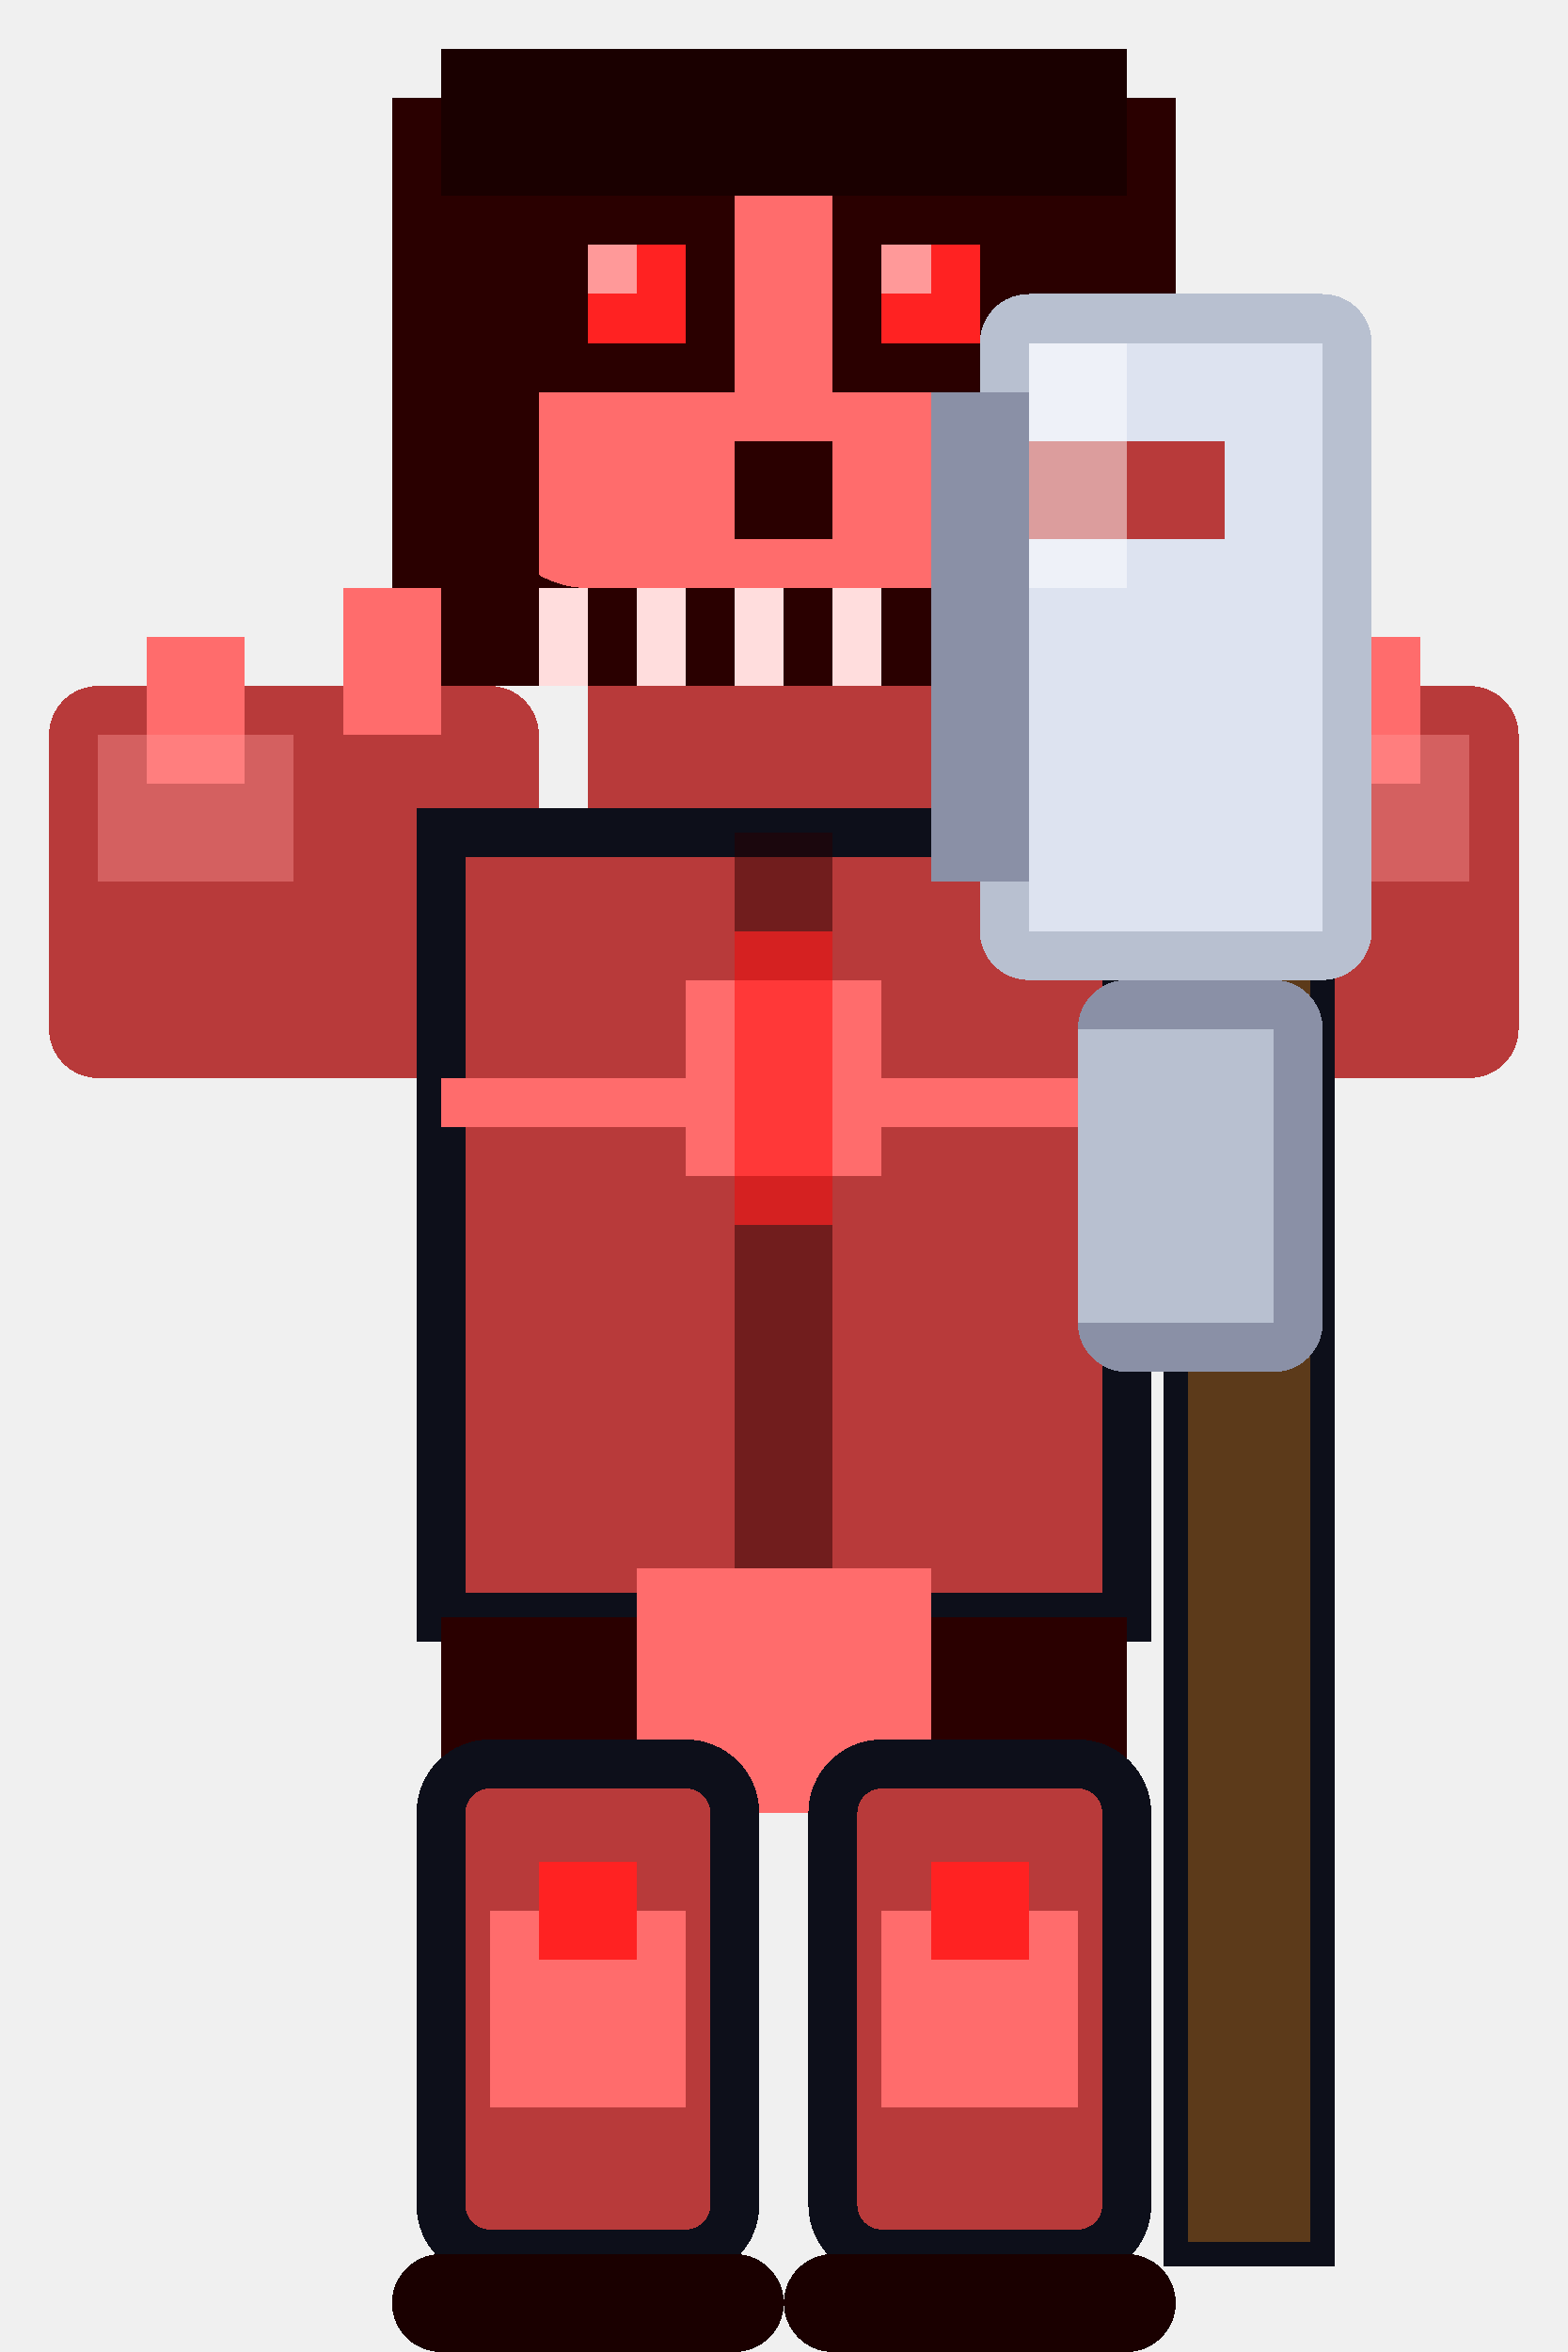
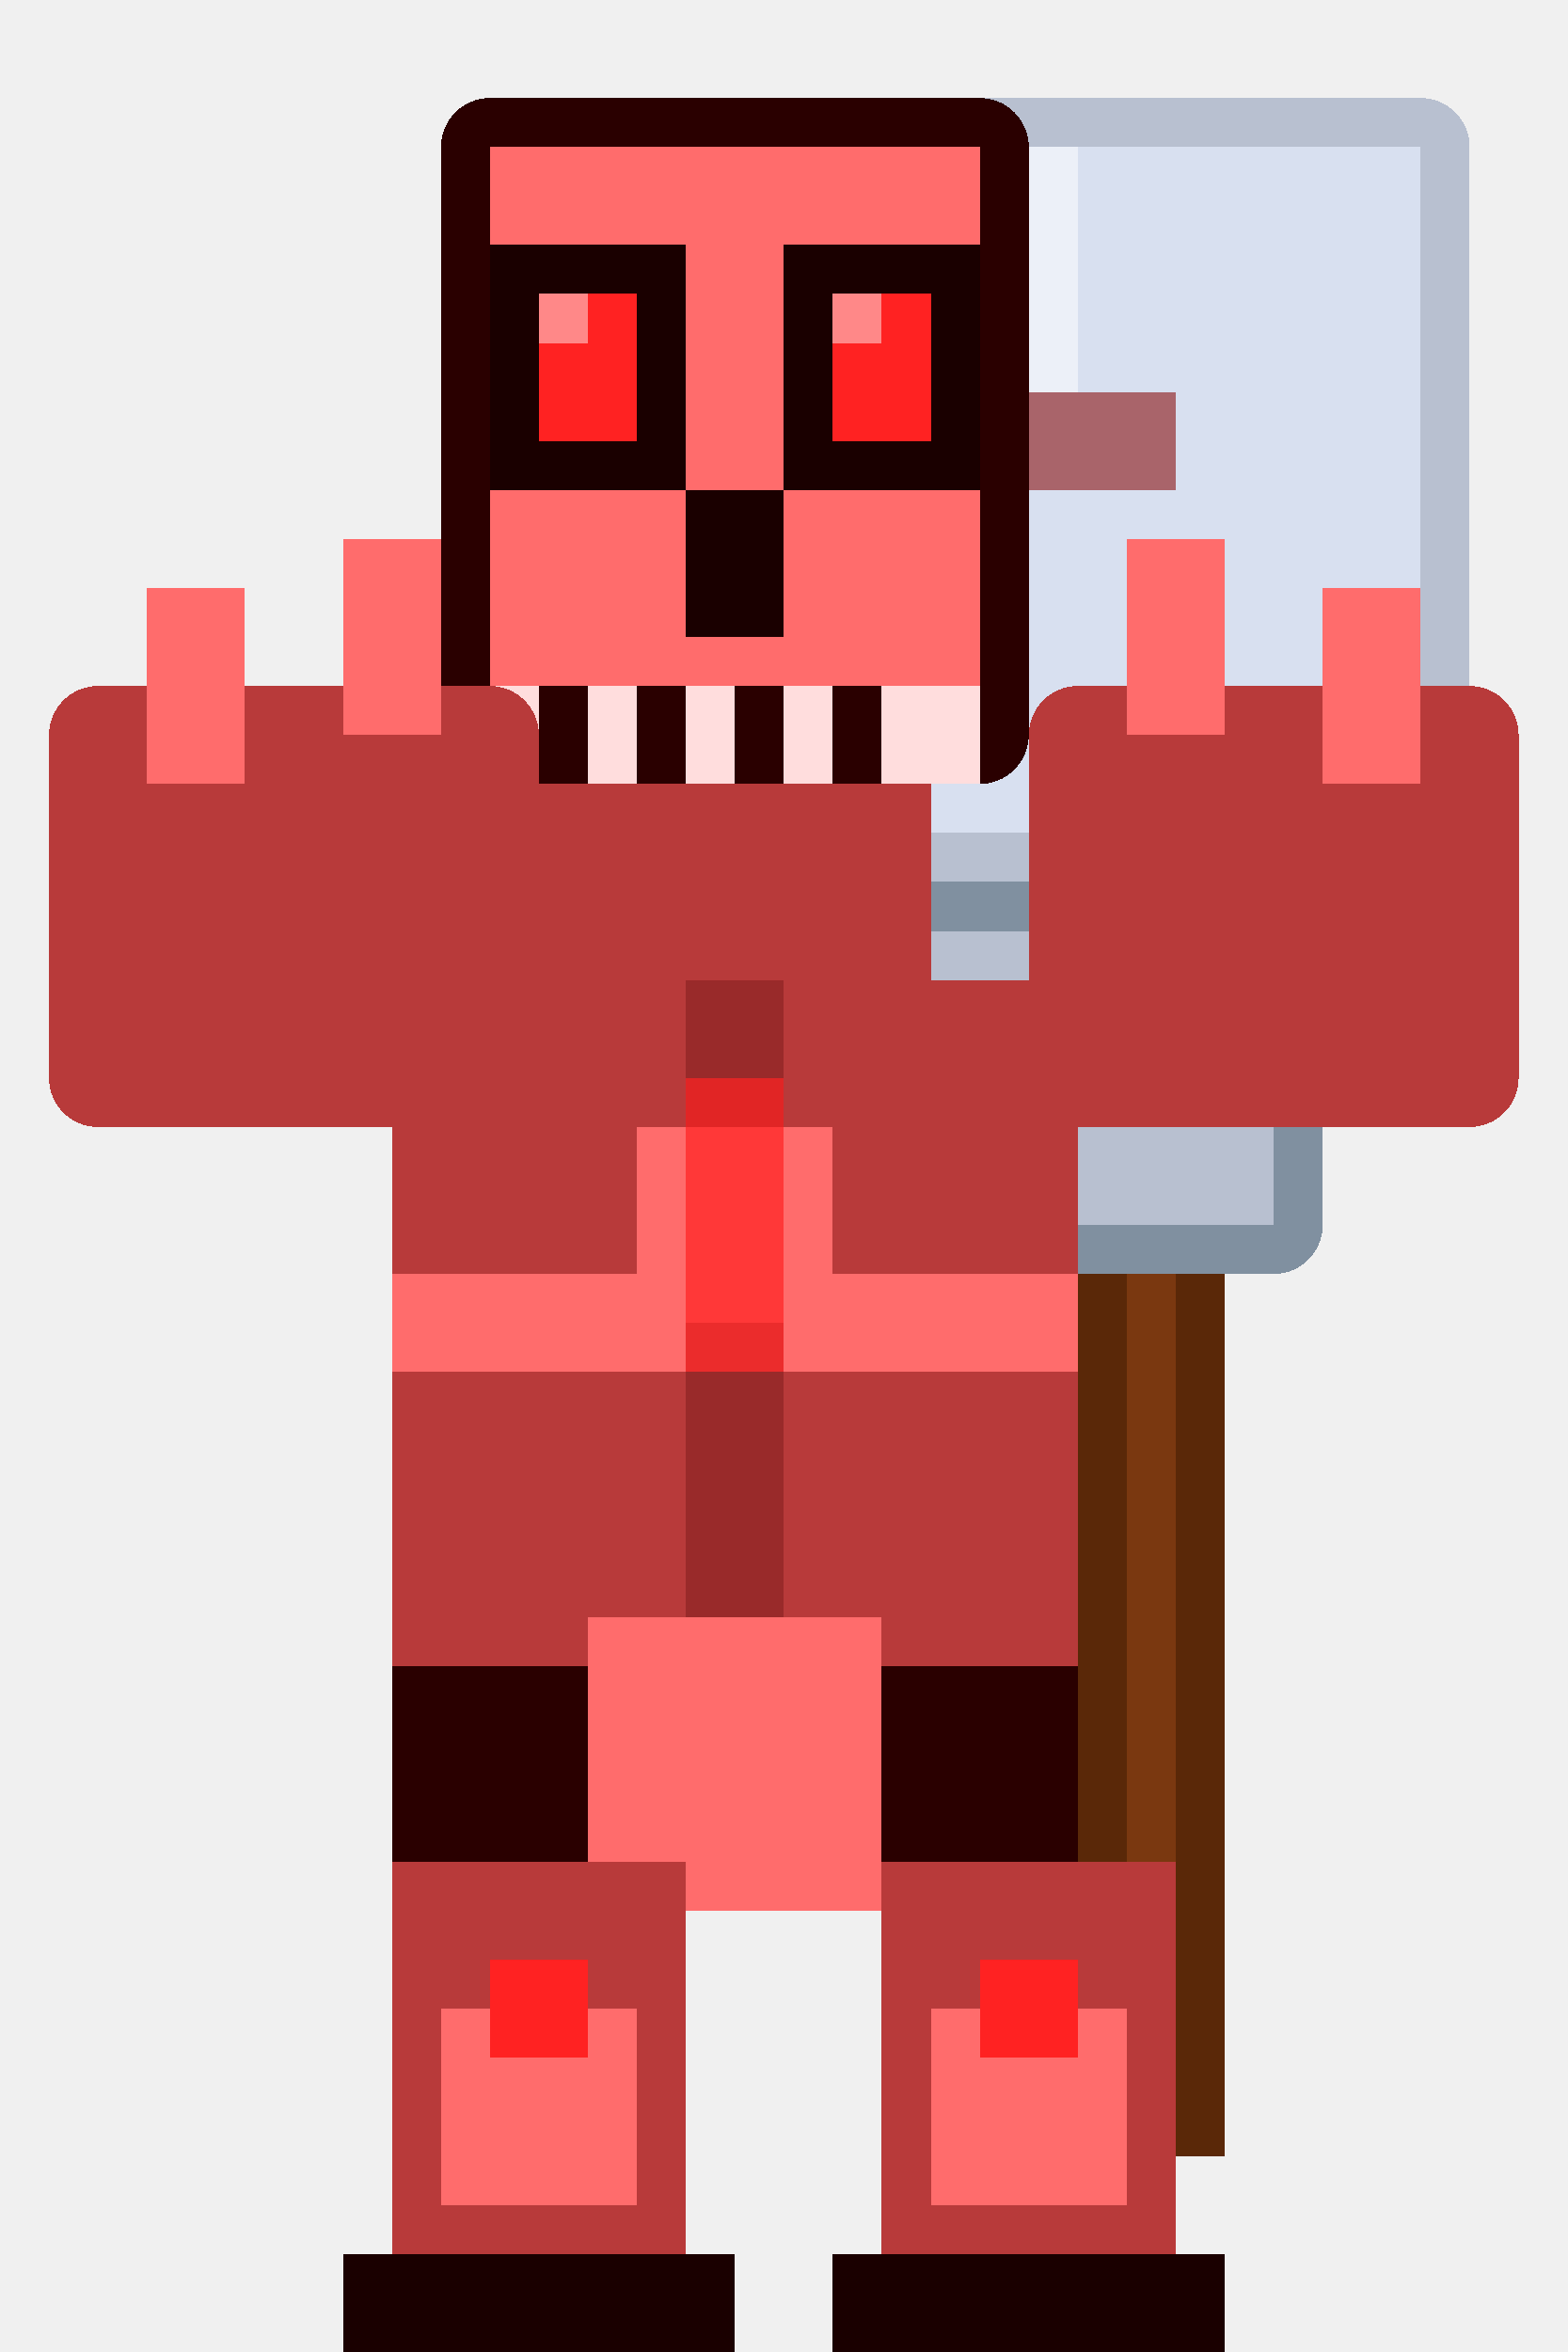
<svg xmlns="http://www.w3.org/2000/svg" viewBox="0 0 32 48" shape-rendering="crispEdges">
-   <rect x="9" y="2" width="14" height="12" rx="2" fill="#2a0000" />
-   <rect x="10" y="2" width="12" height="10" rx="2" fill="#ff6c6c" />
-   <rect x="11" y="4" width="4" height="4" fill="#2a0000" />
-   <rect x="17" y="4" width="4" height="4" fill="#2a0000" />
-   <rect x="12" y="5" width="2" height="2" fill="#ff2222" />
-   <rect x="18" y="5" width="2" height="2" fill="#ff2222" />
-   <rect x="12" y="5" width="1" height="1" fill="#ff9999" />
-   <rect x="18" y="5" width="1" height="1" fill="#ff9999" />
-   <rect x="15" y="9" width="2" height="2" fill="#2a0000" />
-   <rect x="11" y="12" width="10" height="2" fill="#ffdddd" />
-   <rect x="12" y="12" width="1" height="2" fill="#2a0000" />
-   <rect x="14" y="12" width="1" height="2" fill="#2a0000" />
-   <rect x="16" y="12" width="1" height="2" fill="#2a0000" />
-   <rect x="18" y="12" width="1" height="2" fill="#2a0000" />
-   <rect x="8" y="2" width="3" height="12" fill="#2a0000" />
-   <rect x="21" y="2" width="3" height="12" fill="#2a0000" />
-   <rect x="9" y="1" width="14" height="3" fill="#1a0000" />
-   <rect x="12" y="14" width="8" height="3" fill="#b83a3a" />
-   <rect x="1" y="14" width="10" height="8" rx="1" fill="#b83a3a" />
-   <rect x="21" y="14" width="10" height="8" rx="1" fill="#b83a3a" />
-   <rect x="3" y="13" width="2" height="3" fill="#ff6c6c" />
-   <rect x="7" y="12" width="2" height="3" fill="#ff6c6c" />
-   <rect x="23" y="12" width="2" height="3" fill="#ff6c6c" />
-   <rect x="27" y="13" width="2" height="3" fill="#ff6c6c" />
-   <rect x="2" y="15" width="4" height="3" fill="#ff9999" opacity="0.4" />
-   <rect x="26" y="15" width="4" height="3" fill="#ff9999" opacity="0.4" />
-   <rect x="9" y="17" width="14" height="16" fill="#b83a3a" />
-   <rect x="9" y="17" width="14" height="16" fill="none" stroke="#0d0f1a" stroke-width="1" />
-   <rect x="9" y="22" width="14" height="1" fill="#ff6c6c" />
-   <rect x="15" y="17" width="2" height="16" fill="#2a0000" opacity="0.5" />
-   <rect x="14" y="20" width="4" height="4" fill="#ff6c6c" />
-   <rect x="15" y="19" width="2" height="6" fill="#ff2222" opacity="0.7" />
-   <rect x="24" y="8" width="3" height="38" fill="#5c3a1a" />
-   <rect x="24" y="8" width="3" height="38" fill="none" stroke="#0d0f1a" stroke-width="0.5" />
-   <rect x="20" y="6" width="8" height="14" rx="1" fill="#b8c0d0" />
-   <rect x="21" y="7" width="6" height="12" fill="#dde3f0" />
-   <rect x="19" y="8" width="2" height="10" fill="#8a90a6" />
-   <rect x="21" y="9" width="4" height="2" fill="#b83a3a" />
-   <rect x="21" y="7" width="2" height="5" fill="#ffffff" opacity="0.5" />
-   <rect x="22" y="20" width="5" height="8" rx="1" fill="#8a90a6" />
-   <rect x="22" y="21" width="4" height="6" fill="#b8c0d0" />
-   <rect x="9" y="33" width="14" height="3" fill="#2a0000" />
-   <rect x="13" y="32" width="6" height="5" fill="#ff6c6c" />
-   <rect x="9" y="36" width="6" height="10" rx="1" fill="#b83a3a" />
-   <rect x="17" y="36" width="6" height="10" rx="1" fill="#b83a3a" />
-   <rect x="10" y="39" width="4" height="4" fill="#ff6c6c" />
-   <rect x="18" y="39" width="4" height="4" fill="#ff6c6c" />
-   <rect x="11" y="38" width="2" height="2" fill="#ff2222" />
-   <rect x="19" y="38" width="2" height="2" fill="#ff2222" />
-   <rect x="9" y="36" width="6" height="10" rx="1" fill="none" stroke="#0d0f1a" stroke-width="1" />
-   <rect x="17" y="36" width="6" height="10" rx="1" fill="none" stroke="#0d0f1a" stroke-width="1" />
-   <rect x="8" y="46" width="8" height="2" rx="1" fill="#1a0000" />
-   <rect x="16" y="46" width="8" height="2" rx="1" fill="#1a0000" />
+   <rect x="22" y="4" width="3" height="40" fill="#5a2808" />
+   <rect x="23" y="4" width="1" height="40" fill="#7a3810" />
+   <rect x="16" y="2" width="14" height="16" rx="1" fill="#b8c0d0" />
+   <rect x="17" y="3" width="12" height="14" fill="#d8e0f0" />
+   <rect x="16" y="4" width="3" height="12" fill="#8090a0" />
+   <rect x="17" y="3" width="5" height="5" fill="#ffffff" opacity="0.5" />
+   <rect x="18" y="8" width="6" height="2" fill="#8a1010" opacity="0.6" />
+   <rect x="18" y="18" width="9" height="8" rx="1" fill="#8090a0" />
+   <rect x="19" y="19" width="7" height="6" fill="#b8c0d0" />
+   <rect x="9" y="2" width="12" height="14" rx="1" fill="#2a0000" />
+   <rect x="10" y="3" width="10" height="12" fill="#ff6c6c" />
+   <rect x="10" y="5" width="4" height="5" fill="#1a0000" />
+   <rect x="16" y="5" width="4" height="5" fill="#1a0000" />
+   <rect x="11" y="6" width="2" height="3" fill="#ff2222" />
+   <rect x="17" y="6" width="2" height="3" fill="#ff2222" />
+   <rect x="11" y="6" width="1" height="1" fill="#ff8888" />
+   <rect x="17" y="6" width="1" height="1" fill="#ff8888" />
+   <rect x="14" y="10" width="2" height="3" fill="#1a0000" />
+   <rect x="10" y="14" width="10" height="2" fill="#ffdddd" />
+   <rect x="11" y="14" width="1" height="2" fill="#2a0000" />
+   <rect x="13" y="14" width="1" height="2" fill="#2a0000" />
+   <rect x="15" y="14" width="1" height="2" fill="#2a0000" />
+   <rect x="17" y="14" width="1" height="2" fill="#2a0000" />
+   <rect x="1" y="14" width="10" height="9" rx="1" fill="#b83a3a" />
+   <rect x="21" y="14" width="10" height="9" rx="1" fill="#b83a3a" />
+   <rect x="3" y="12" width="2" height="4" fill="#ff6c6c" />
+   <rect x="7" y="11" width="2" height="4" fill="#ff6c6c" />
+   <rect x="23" y="11" width="2" height="4" fill="#ff6c6c" />
+   <rect x="27" y="12" width="2" height="4" fill="#ff6c6c" />
+   <rect x="11" y="16" width="8" height="4" fill="#b83a3a" />
+   <rect x="8" y="20" width="14" height="14" fill="#b83a3a" />
+   <rect x="8" y="26" width="14" height="2" fill="#ff6c6c" />
+   <rect x="14" y="20" width="2" height="14" fill="#7a1a1a" opacity="0.5" />
+   <rect x="13" y="23" width="4" height="4" fill="#ff6c6c" />
+   <rect x="14" y="22" width="2" height="6" fill="#ff2222" opacity="0.7" />
+   <rect x="8" y="34" width="14" height="4" fill="#2a0000" />
+   <rect x="12" y="33" width="6" height="6" fill="#ff6c6c" />
+   <rect x="8" y="38" width="6" height="10" fill="#b83a3a" />
+   <rect x="18" y="38" width="6" height="10" fill="#b83a3a" />
+   <rect x="9" y="41" width="4" height="4" fill="#ff6c6c" />
+   <rect x="19" y="41" width="4" height="4" fill="#ff6c6c" />
+   <rect x="10" y="40" width="2" height="2" fill="#ff2222" />
+   <rect x="20" y="40" width="2" height="2" fill="#ff2222" />
+   <rect x="7" y="48" width="8" height="0" fill="#1a0000" />
+   <rect x="7" y="46" width="8" height="2" fill="#1a0000" />
+   <rect x="17" y="46" width="8" height="2" fill="#1a0000" />
</svg>
